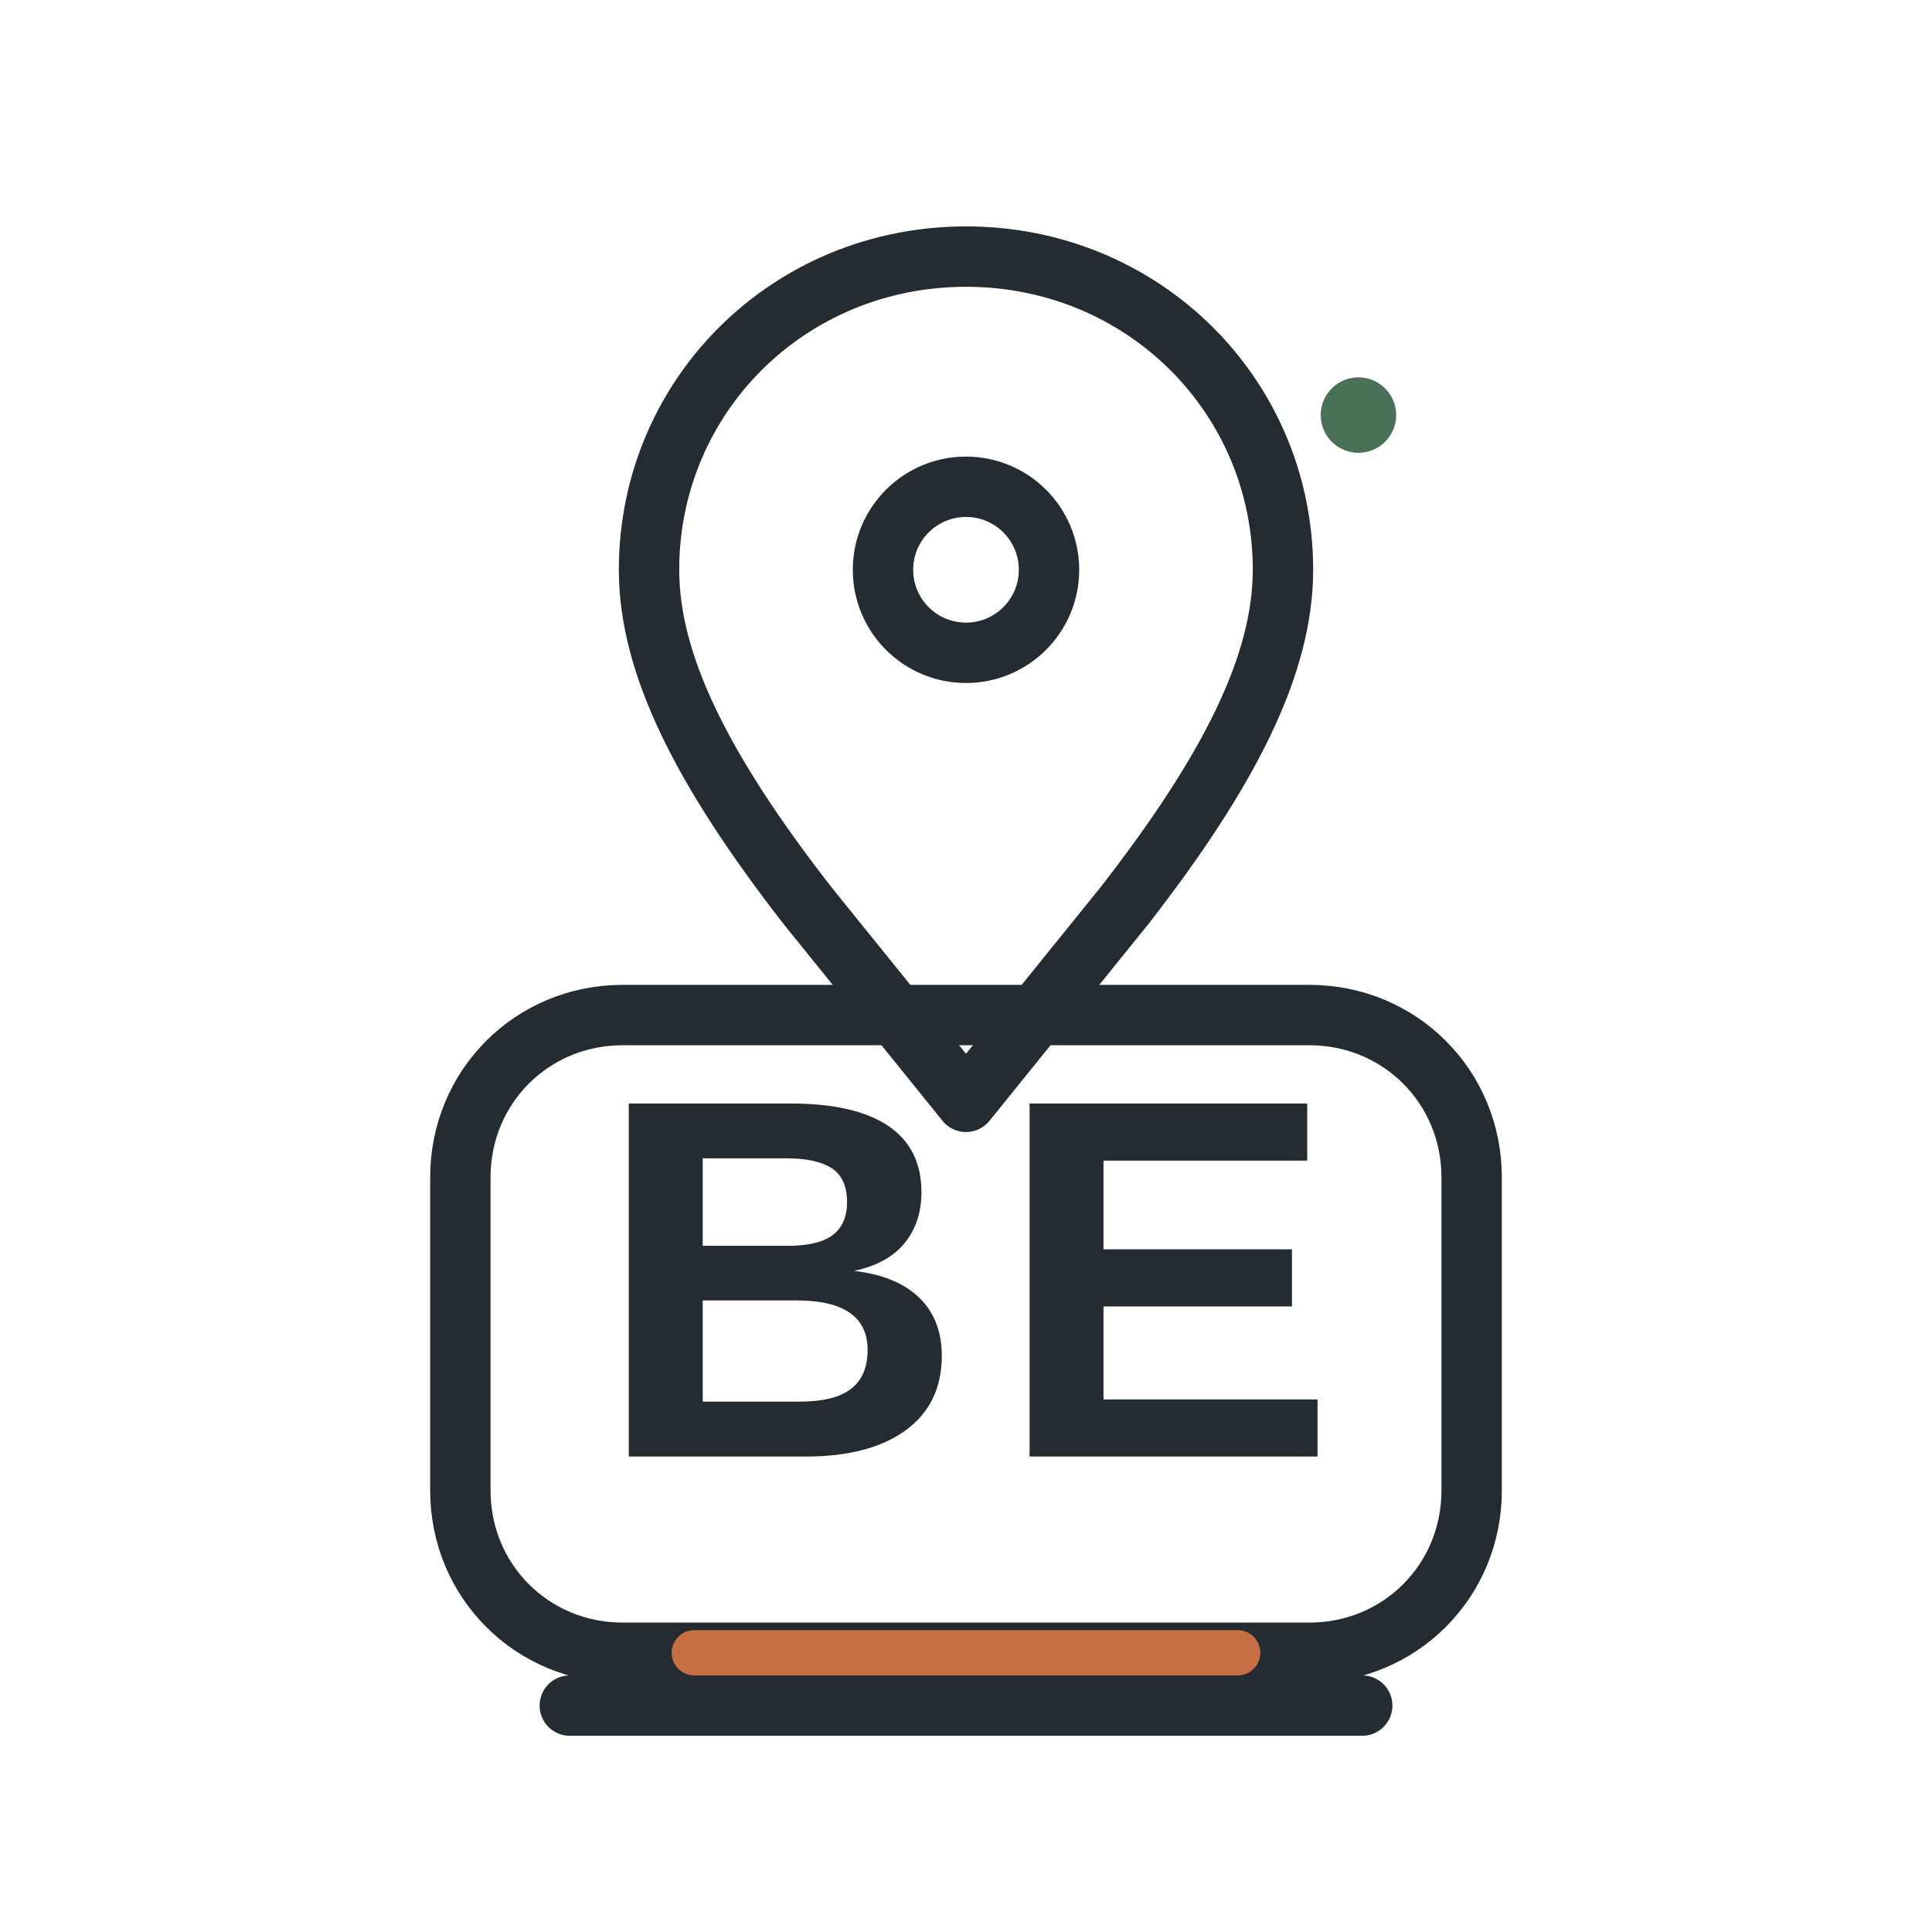
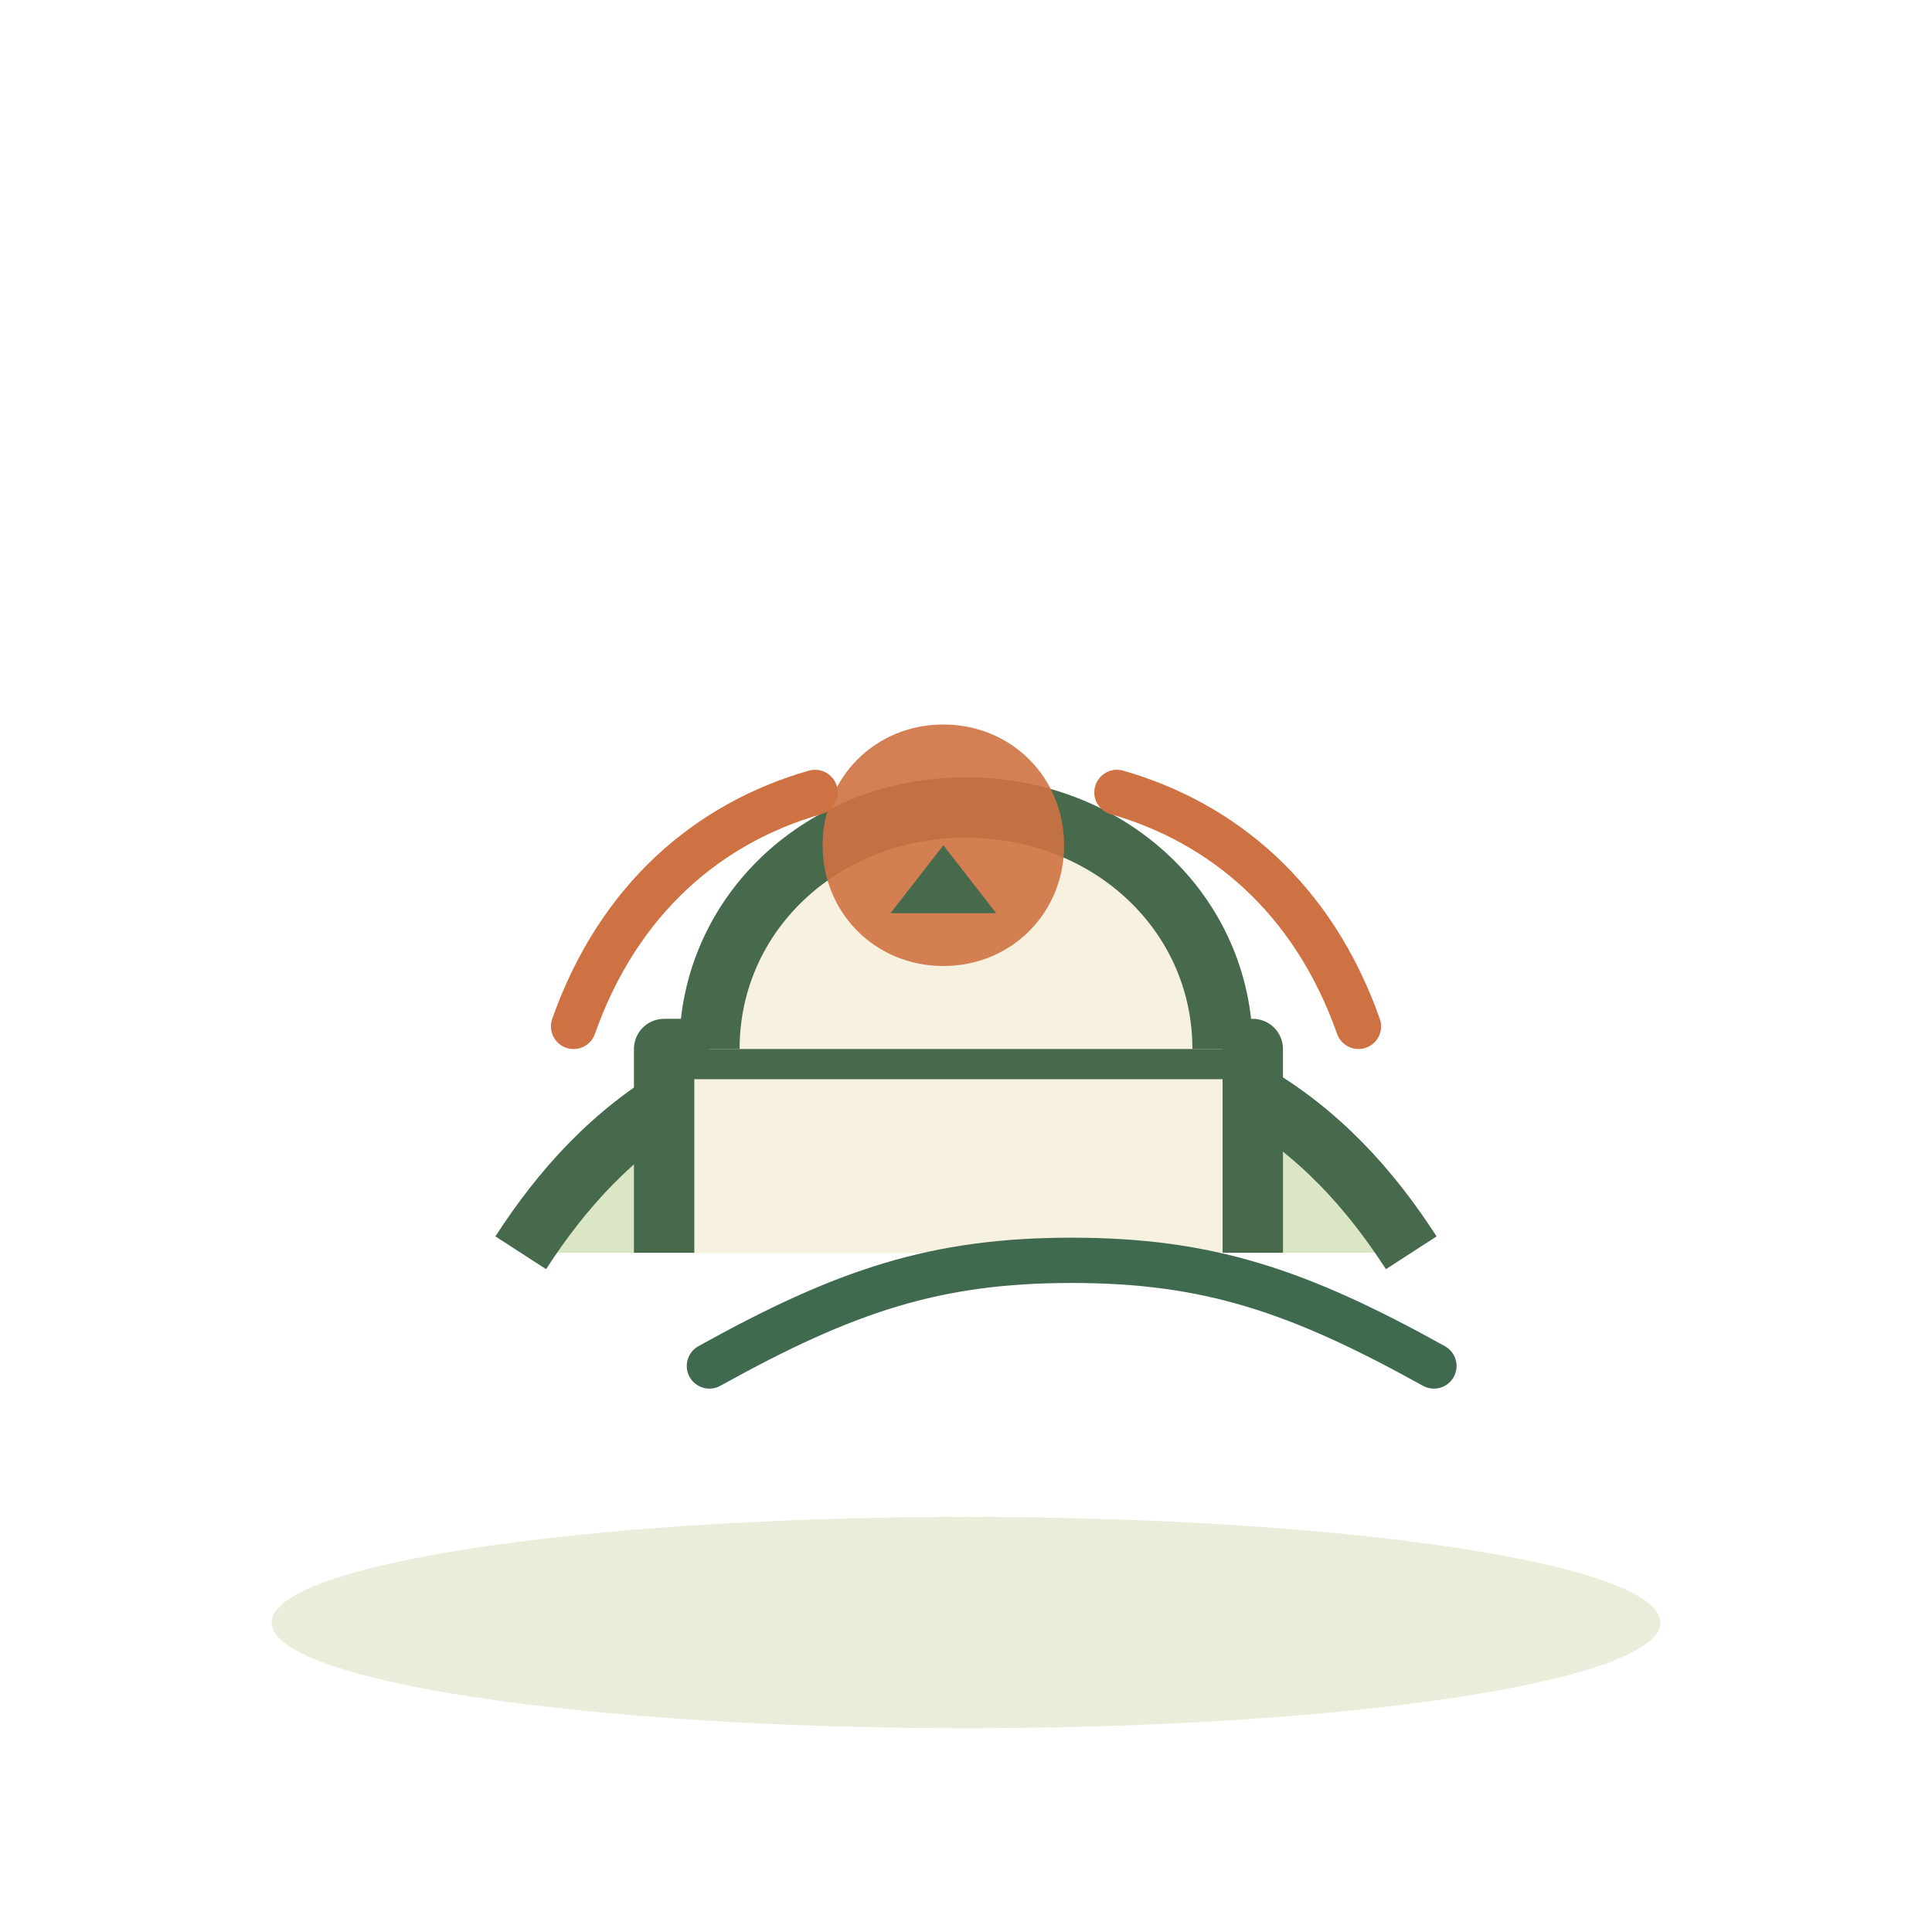
<svg xmlns="http://www.w3.org/2000/svg" viewBox="0 0 512 512" fill="none">
-   <g stroke="#242b31" stroke-width="16" stroke-linecap="round" stroke-linejoin="round">
-     <path d="M256 68c-47 0-84 37-84 83 0 25 14 53 42 89l42 52 42-52c28-36 42-64 42-89 0-46-37-83-84-83Z" />
-     <circle cx="256" cy="151" r="22" />
-     <path d="M122 312c0-24 19-43 43-43h182c24 0 43 19 43 43v83c0 24-19 43-43 43H165c-24 0-43-19-43-43Z" />
-     <path d="M151 452h210" />
-   </g>
-   <path d="M184 438h144" stroke="#cf7243" stroke-width="12" stroke-linecap="round" opacity="0.95" />
-   <circle cx="360" cy="110" r="10" fill="#3f6a50" opacity="0.95" />
-   <text x="256" y="386" fill="#242b31" font-family="Avenir Next, Segoe UI, Helvetica Neue, Arial, sans-serif" font-size="136" font-weight="800" letter-spacing="8" text-anchor="middle">BE</text>
+   <defs>
+     <linearGradient id="bg" x1="92" y1="70" x2="420" y2="446" gradientUnits="userSpaceOnUse">
+       <stop offset="0" stop-color="#f7f1df" />
+       <stop offset="1" stop-color="#eef3de" />
+     </linearGradient>
+     <linearGradient id="sage" x1="124" y1="124" x2="376" y2="388" gradientUnits="userSpaceOnUse">
+       <stop offset="0" stop-color="#dfe9c8" />
+       <stop offset="1" stop-color="#b9d09f" />
+     </linearGradient>
+     <linearGradient id="green" x1="142" y1="100" x2="384" y2="414" gradientUnits="userSpaceOnUse">
+       <stop offset="0" stop-color="#5f8258" />
+       <stop offset="1" stop-color="#476a4d" />
+     </linearGradient>
+     <linearGradient id="orange" x1="180" y1="112" x2="386" y2="388" gradientUnits="userSpaceOnUse">
+       <stop offset="0" stop-color="#f6b46b" />
+       <stop offset="1" stop-color="#cf7243" />
+     </linearGradient>
+   </defs>
+   <ellipse cx="256" cy="430" rx="184" ry="28" fill="#dfe7cc" opacity="0.7" />
+   <path d="M138 332c22-34 54-60 118-60s96 26 118 60" fill="#dbe7c4" stroke="#476a4d" stroke-width="16" stroke-linejoin="round" />
+   <path d="M176 332v-54h156v54" fill="#f7f1df" stroke="#476a4d" stroke-width="16" stroke-linejoin="round" />
+   <path d="M188 278c0-36 30-64 68-64s68 28 68 64" fill="#f7f1df" stroke="#476a4d" stroke-width="16" stroke-linejoin="round" />
+   <path d="M152 272c12-34 36-54 64-62" stroke="#cf7243" stroke-width="12" stroke-linecap="round" />
+   <path d="M360 272c-12-34-36-54-64-62" stroke="#cf7243" stroke-width="12" stroke-linecap="round" />
+   <path d="M250 192c18 0 32 14 32 32s-14 32-32 32-32-14-32-32 14-32 32-32Z" fill="#cf7243" opacity="0.9" />
+   <path d="M250 224l-14 18h28l-14-18Z" fill="#476a4d" />
+   <path d="M188 362c36-20 60-28 96-28s60 8 96 28" stroke="#3f6a50" stroke-width="12" stroke-linecap="round" />
</svg>
